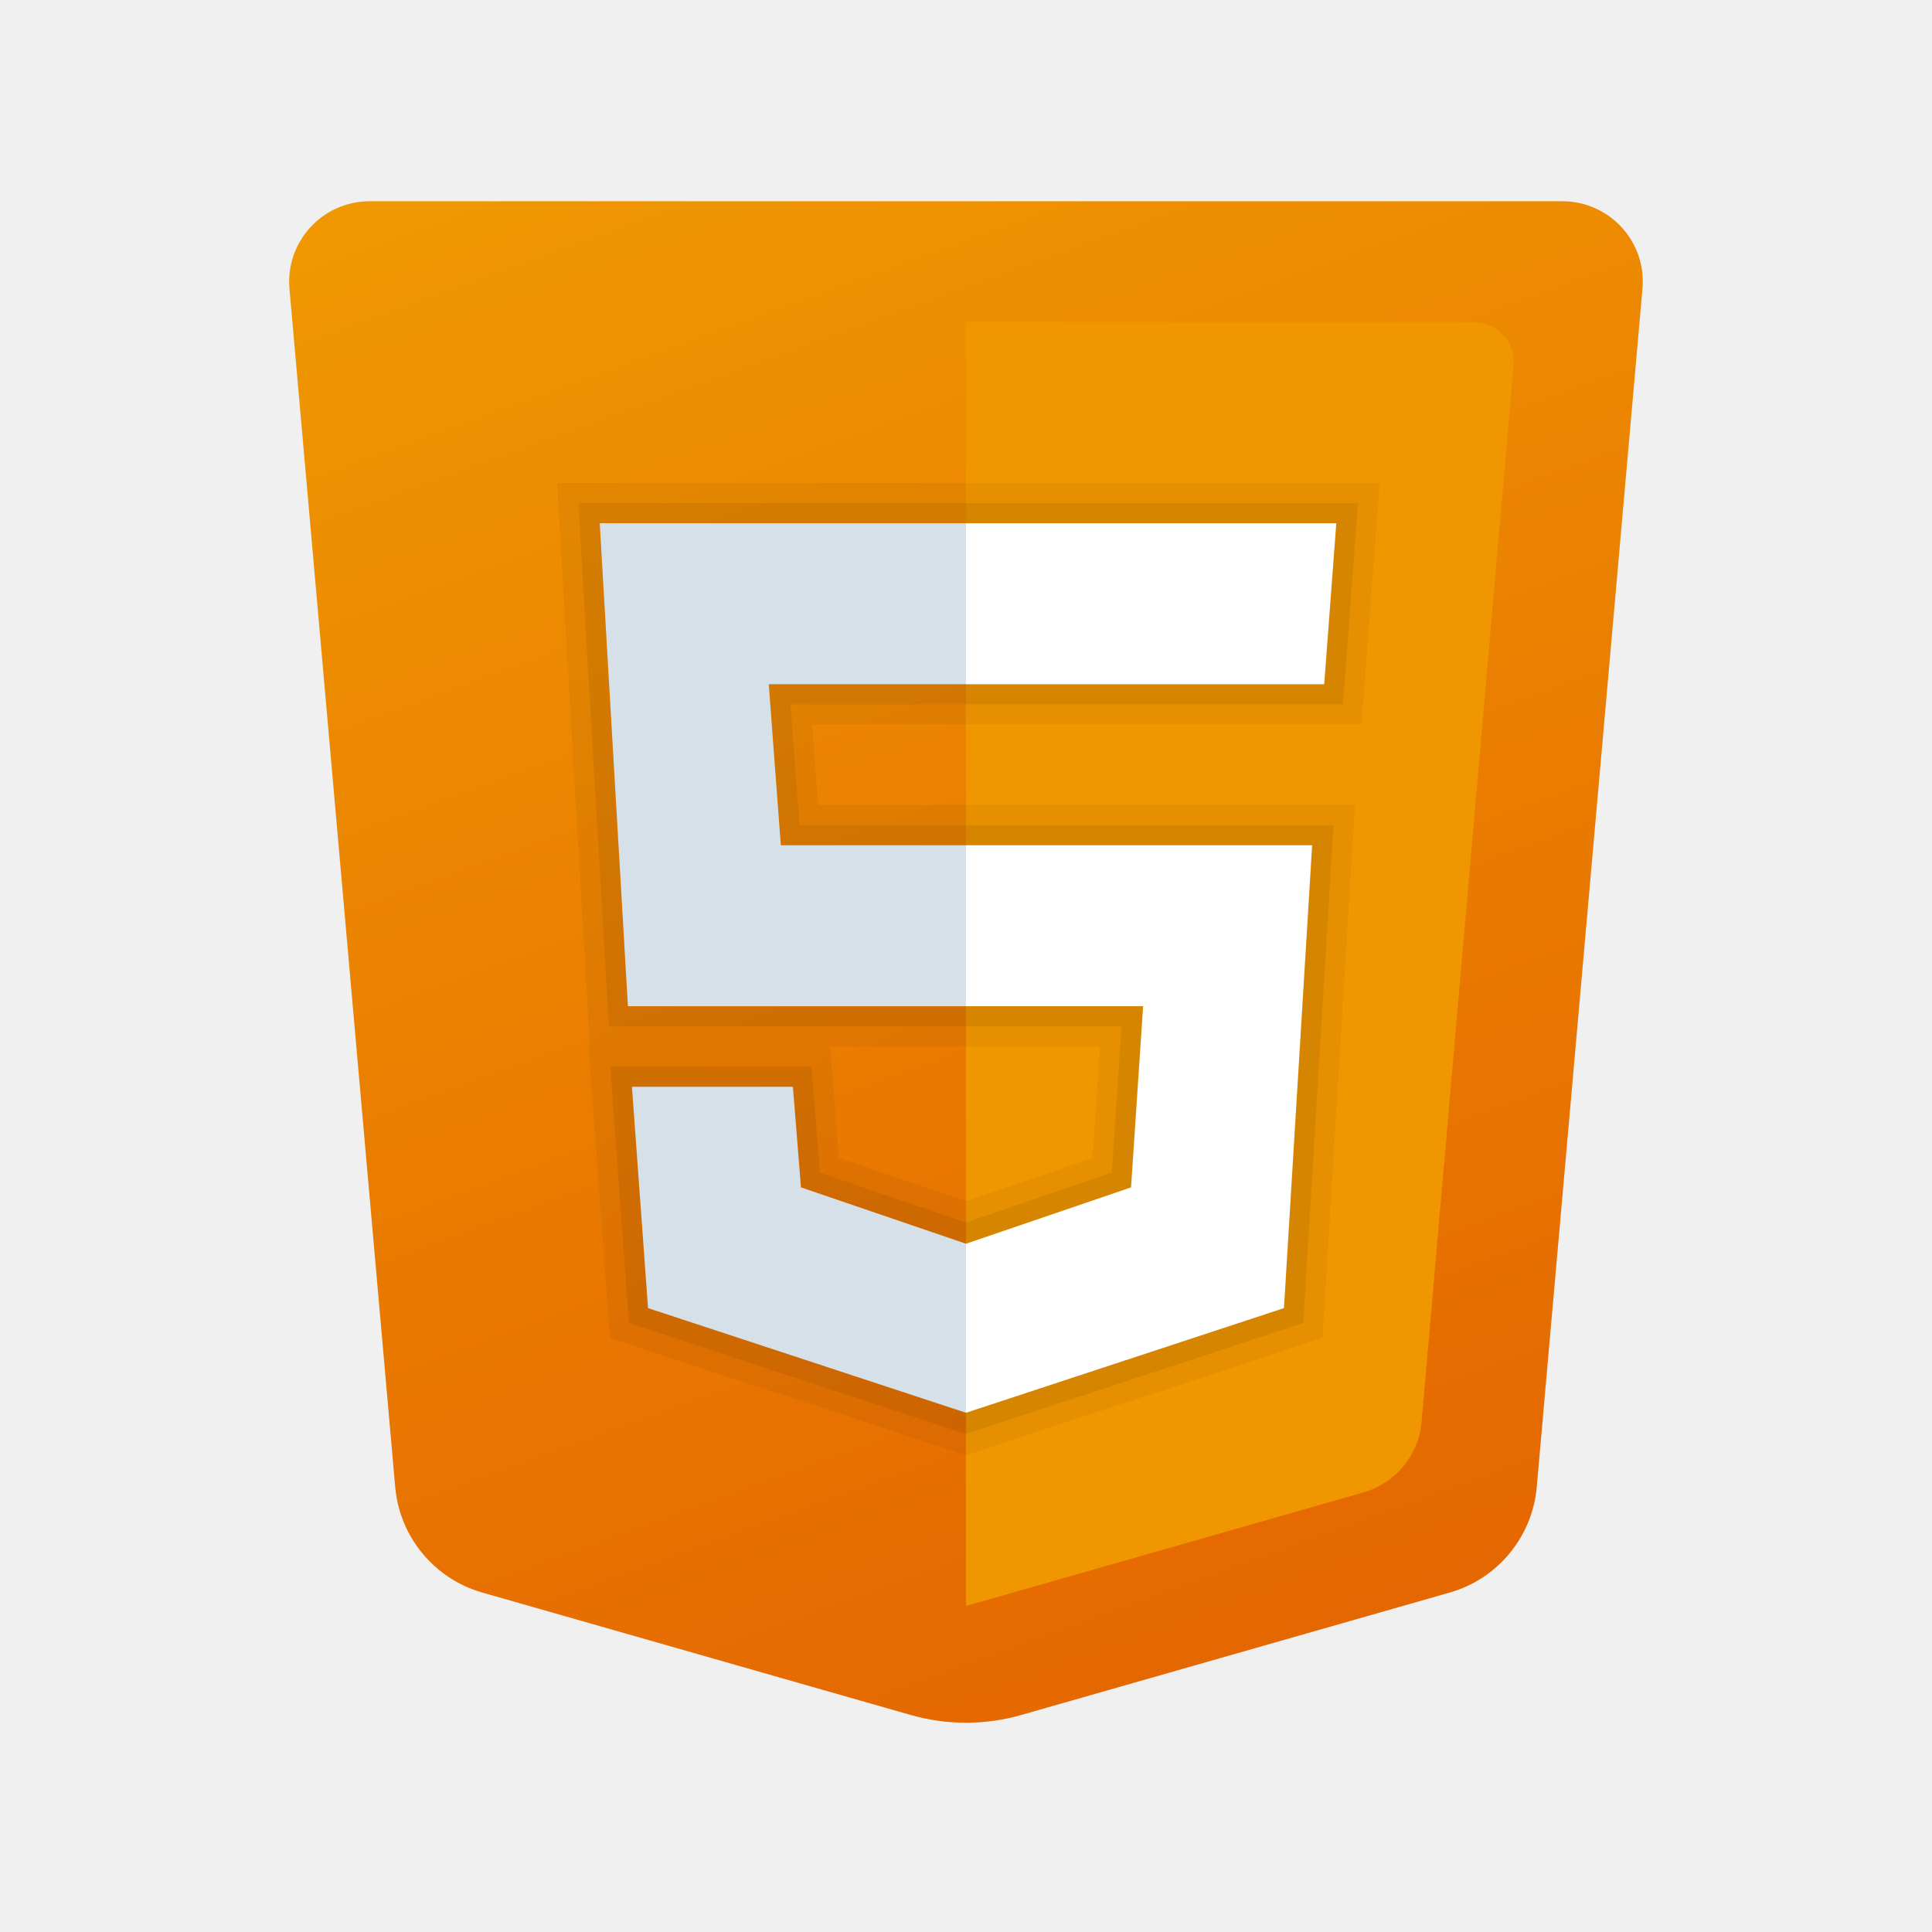
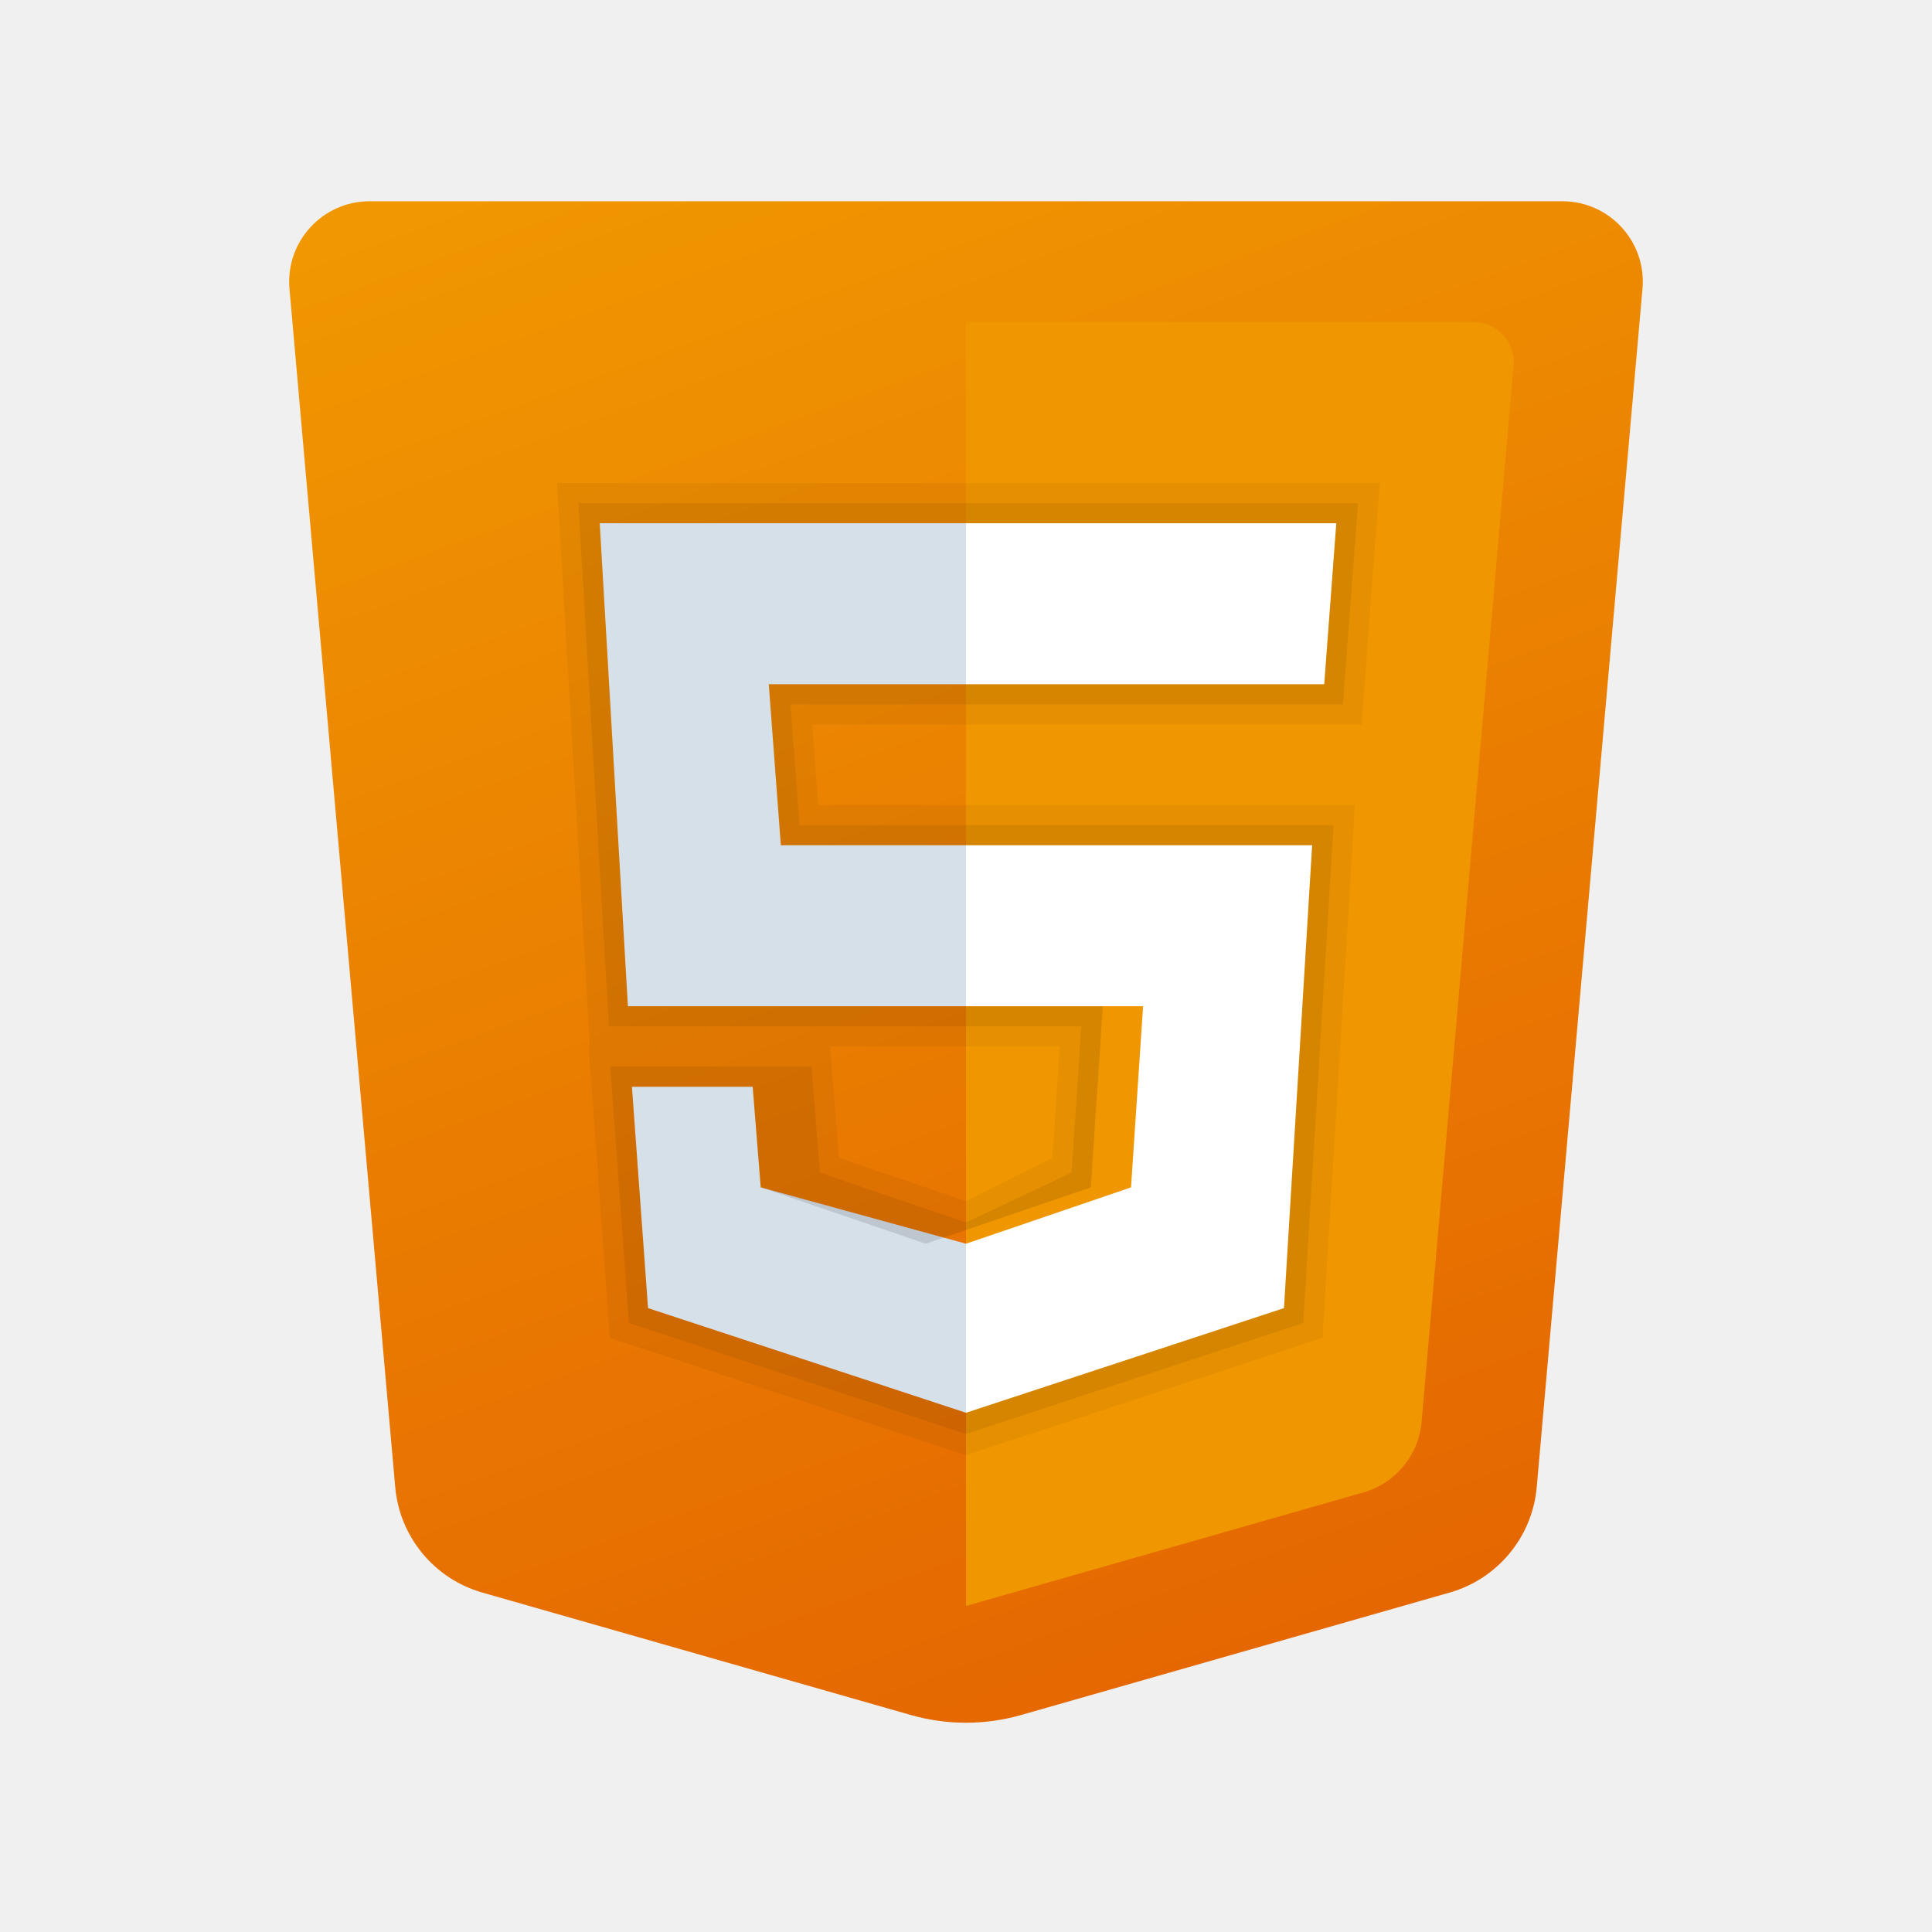
<svg xmlns="http://www.w3.org/2000/svg" viewBox="0 0 48 48" width="48px" height="48px">
  <linearGradient id="SNASnMitCxQrIYk4GDibta" x1="18.208" x2="34.159" y1="2.413" y2="46.236" gradientUnits="userSpaceOnUse">
    <stop offset="0" stop-color="#f09701" />
    <stop offset="1" stop-color="#e36001" />
  </linearGradient>
  <path fill="url(#SNASnMitCxQrIYk4GDibta)" d="M7.192,7.176l2.627,29.77c0.109,1.237,0.97,2.28,2.164,2.621l10.643,3.041 c0.898,0.257,1.849,0.257,2.747,0l10.643-3.041c1.194-0.341,2.055-1.383,2.164-2.621l2.627-29.77C40.911,6.006,39.99,5,38.816,5 H9.184C8.01,5,7.089,6.006,7.192,7.176z" />
  <path fill="#f09601" d="M24,8v31.9l9.876-2.822c0.797-0.228,1.371-0.924,1.443-1.749l2.286-26.242 C37.656,8.502,37.196,8,36.609,8H24z" />
-   <path fill="#fff" d="M24,25v-4h8.6l-0.7,11.5L24,35.1v-4.2l4.1-1.4l0.3-4.5L24,25z M32.9,17l0.3-4H24v4H32.9z" />
-   <path fill="#d6e0e9" d="M24,30.9v4.2l-7.9-2.6L15.7,27h4l0.2,2.5L24,30.9z M19.1,17H24v-4h-9.1l0.7,12H24v-4h-4.6L19.1,17z" />
-   <path d="M33.2,13l-0.3,4H24h-4.9l0.3,4H24h8.6l-0.7,11.5L24,35.1l-7.9-2.6L15.7,27h4l0.2,2.5l4.1,1.4l4.1-1.4l0.3-4.5H24h-8.4 l-0.7-12H24H33.2 M34.278,12H33.2H24h-9.1h-1.06l0.062,1.058l0.7,12L14.657,26h-0.032l0.078,1.073l0.4,5.5l0.049,0.668 l0.636,0.209l7.9,2.6L24,36.153l0.313-0.103l7.9-2.6l0.644-0.212l0.041-0.677l0.7-11.5L33.663,20H32.6H24h-3.672l-0.15-2H24h8.9 h0.928l0.069-0.925l0.3-4L34.278,12L34.278,12z M20.623,26H24h3.331l-0.185,2.769L24,29.843l-3.156-1.077l-0.148-1.846L20.623,26 L20.623,26z" opacity=".05" />
-   <path d="M33.2,13l-0.3,4H24h-4.9l0.3,4H24h8.6l-0.7,11.5L24,35.1l-7.9-2.6L15.7,27h4l0.2,2.5l4.1,1.4l4.1-1.4l0.3-4.5H24h-8.4 l-0.7-12H24H33.2 M33.739,12.5H33.2H24h-9.1h-0.53l0.031,0.529l0.7,12l0.027,0.471H15.6H24h3.866l-0.242,3.634L24,30.372 l-3.628-1.239l-0.174-2.173l-0.037-0.46H19.7h-4h-0.538l0.039,0.536l0.4,5.5l0.024,0.334l0.318,0.105l7.9,2.6L24,35.626 l0.156-0.051l7.9-2.6l0.322-0.106l0.021-0.339l0.7-11.5l0.032-0.53H32.6H24h-4.136l-0.225-3H24h8.9h0.464l0.035-0.463l0.3-4 L33.739,12.5L33.739,12.5z" opacity=".07" />
+   <path fill="#fff" d="M24,25v-4h8.6l-0.7,11.5L24,35.1v-4.2l4.1-1.4l0.3-4.5L24,25z M32.9,17l0.3-4H24v4h22.9z" />
+   <path fill="#d6e0e9" d="M24,30.9v4.2l-7.9-2.6L15.7,27h3l0.2,2.5L24,30.9z M19.1,17H24v-4h-9.1l0.7,12H24v-4h-4.6L19.1,17z" />
+   <path d="M33.2,13l-0.3,4H24h-4.9l0.3,4H24h8.6l-0.7,11.5L24,35.1l-7.9-2.6L15.7,27h3l0.2,2.5l4.1,1.4l4.1-1.4l0.3-4.5H24h-8.4 l-0.7-12H24h23.2 M34.278,12h23.2H24h-9.1h-1.06l0.062,1.058l0.7,12L14.657,26h-0.032l0.078,1.073l0.4,5.5l0.049,0.668 l0.636,0.209l7.9,2.6L24,36.153l0.313-0.103l7.9-2.6l0.644-0.212l0.041-0.677l0.7-11.5L33.663,20h22.6H24h-3.672l-0.15-2H24h8.9 h0.928l0.069-0.925l0.3-4L34.278,12L34.278,12z M20.623,26H24h2.331l-0.185,2.769L24,29.843l-3.156-1.077l-0.148-1.846L20.623,26 L20.623,26z" opacity=".05" />
+   <path d="M33.2,13l-0.3,4H24h-4.9l0.3,4H24h8.6l-0.7,11.5L24,35.1l-7.9-2.6L15.7,27h3l0.2,2.5l4.1,1.4l4.1-1.4l0.3-4.5H24h-8.4 l-0.7-12H24h23.2 M33.739,12.5h23.2H24h-9.1h-0.53l0.031,0.529l0.7,12l0.027,0.471H15.6H24h2.866l-0.242,3.634L24,30.372 l-3.628-1.239l-0.174-2.173l-0.037-0.46H19.7h-4h-0.538l0.039,0.536l0.4,5.5l0.024,0.334l0.318,0.105l7.9,2.6L24,35.626 l0.156-0.051l7.9-2.6l0.322-0.106l0.021-0.339l0.7-11.5l0.032-0.53h22.6H24h-4.136l-0.225-3H24h8.9h0.464l0.035-0.463l0.3-4 L33.739,12.5L33.739,12.5z" opacity=".07" />
</svg>
